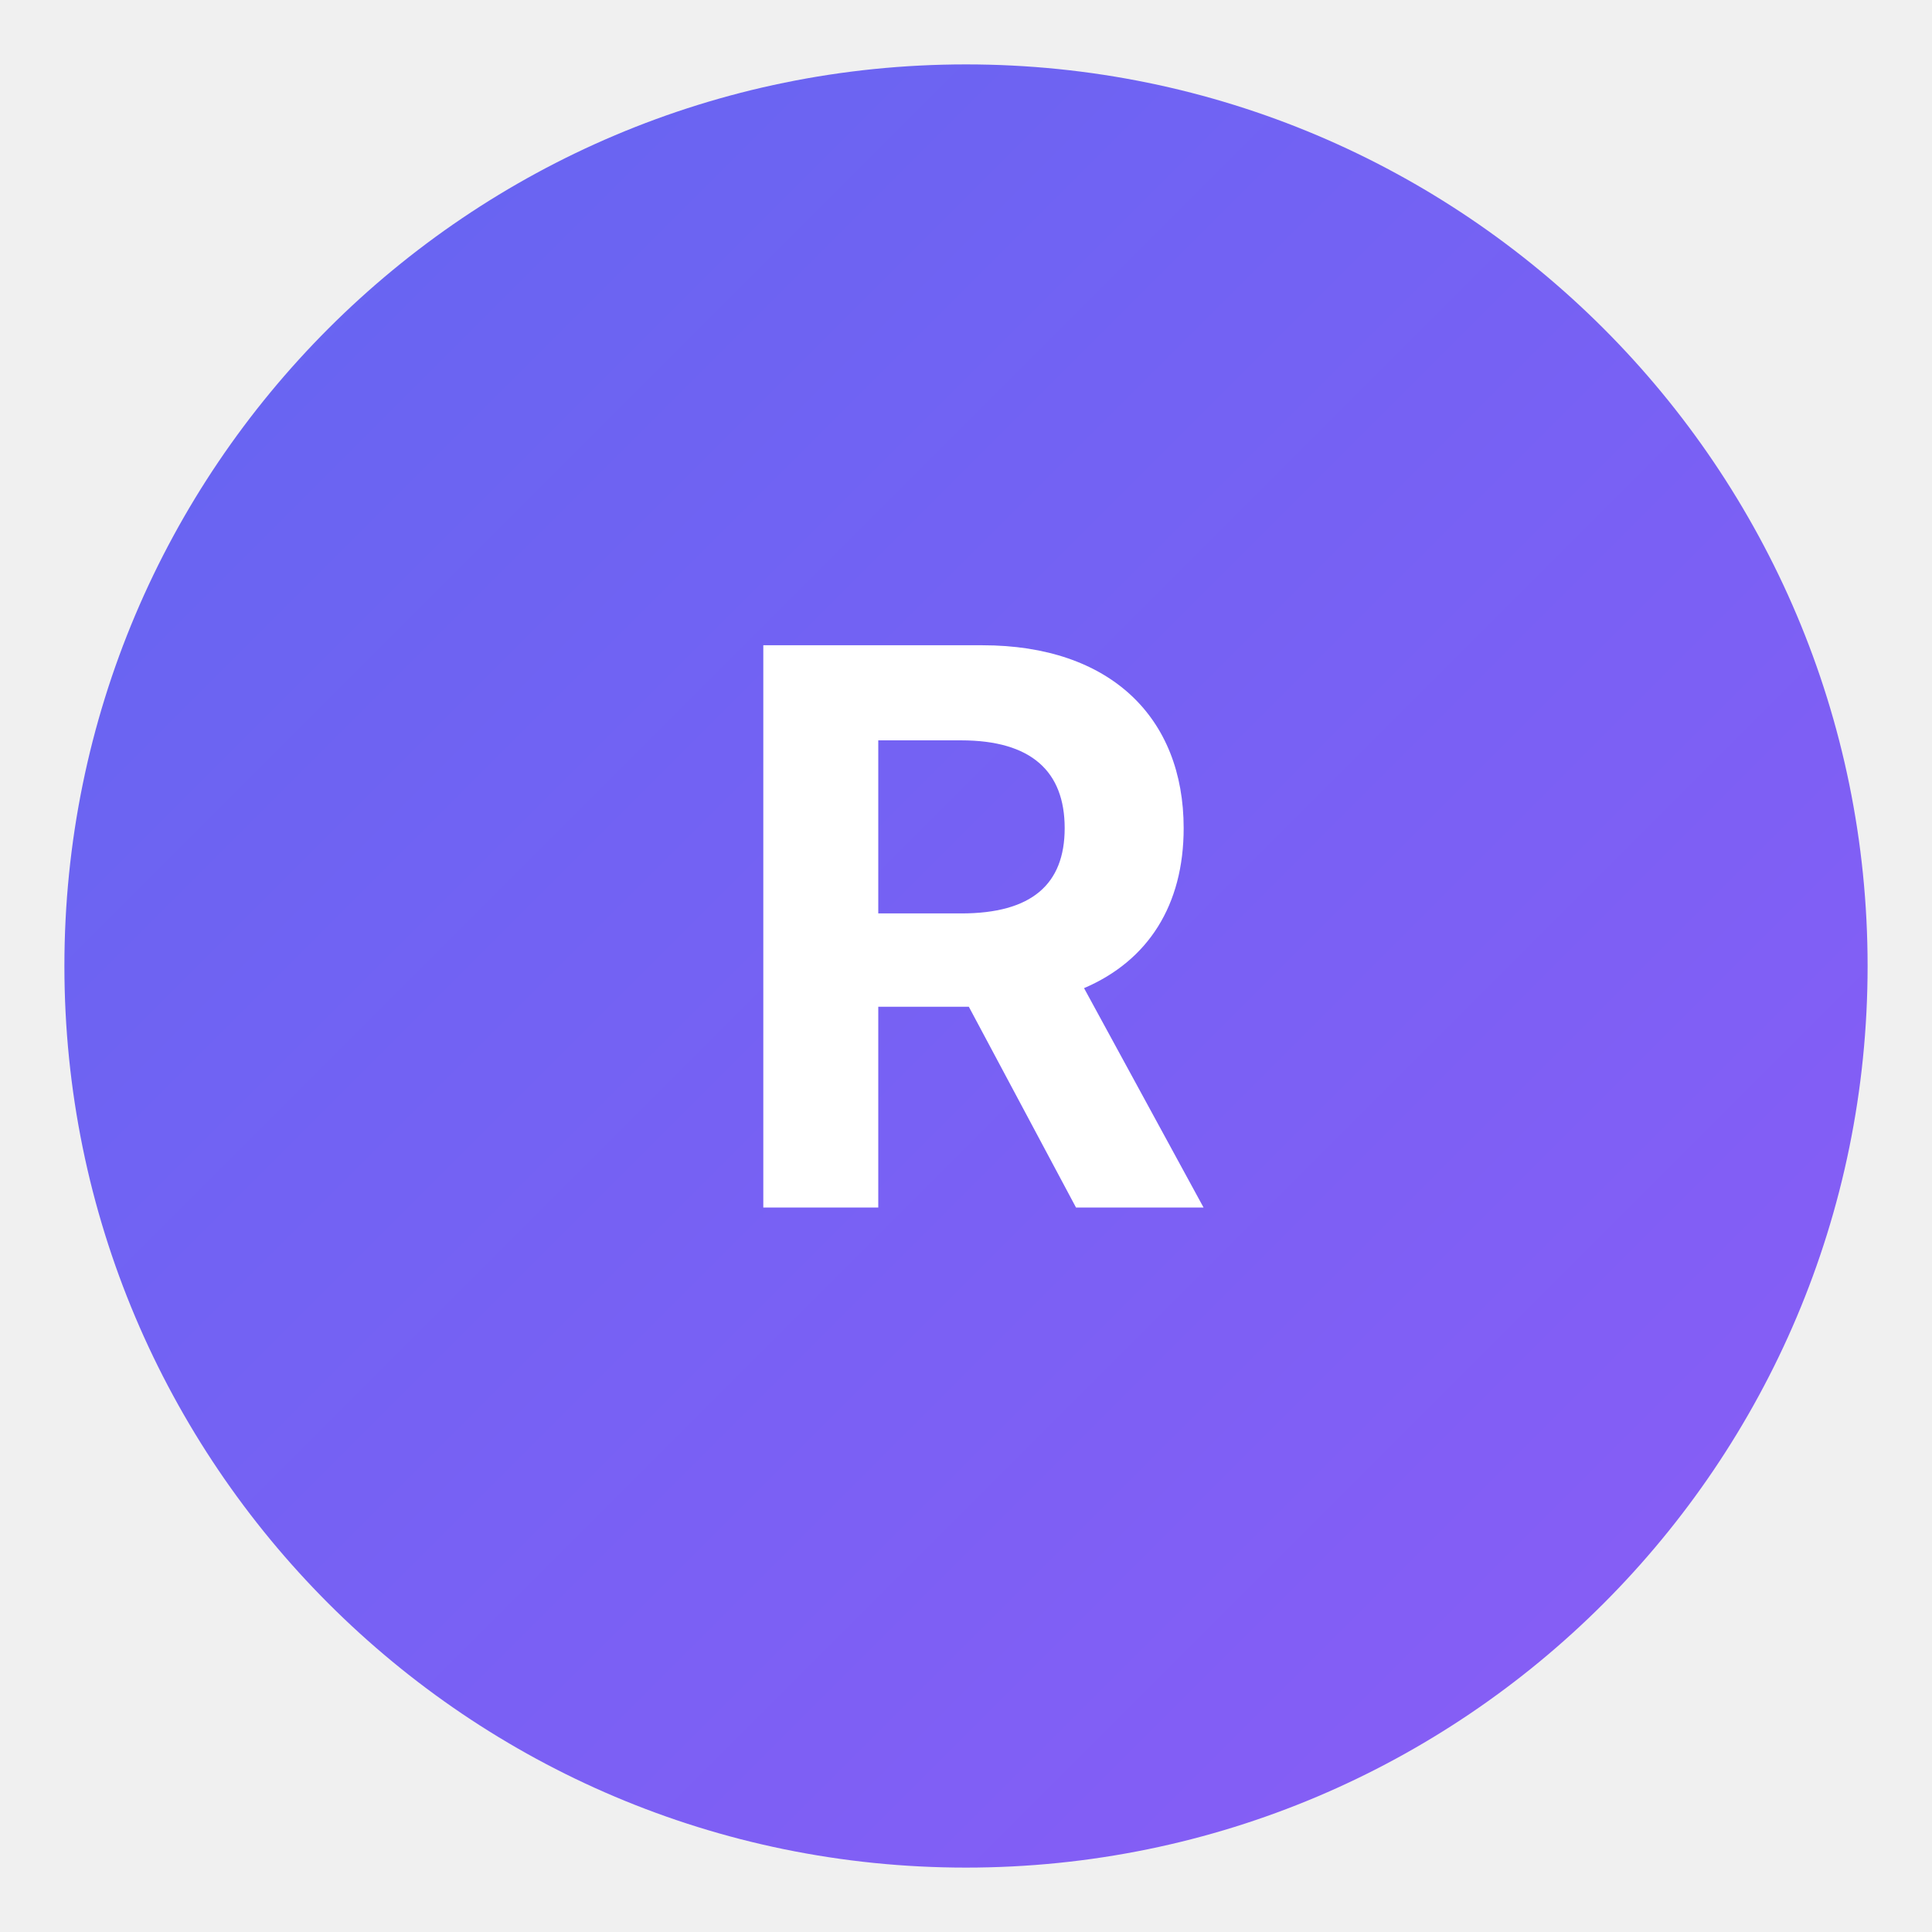
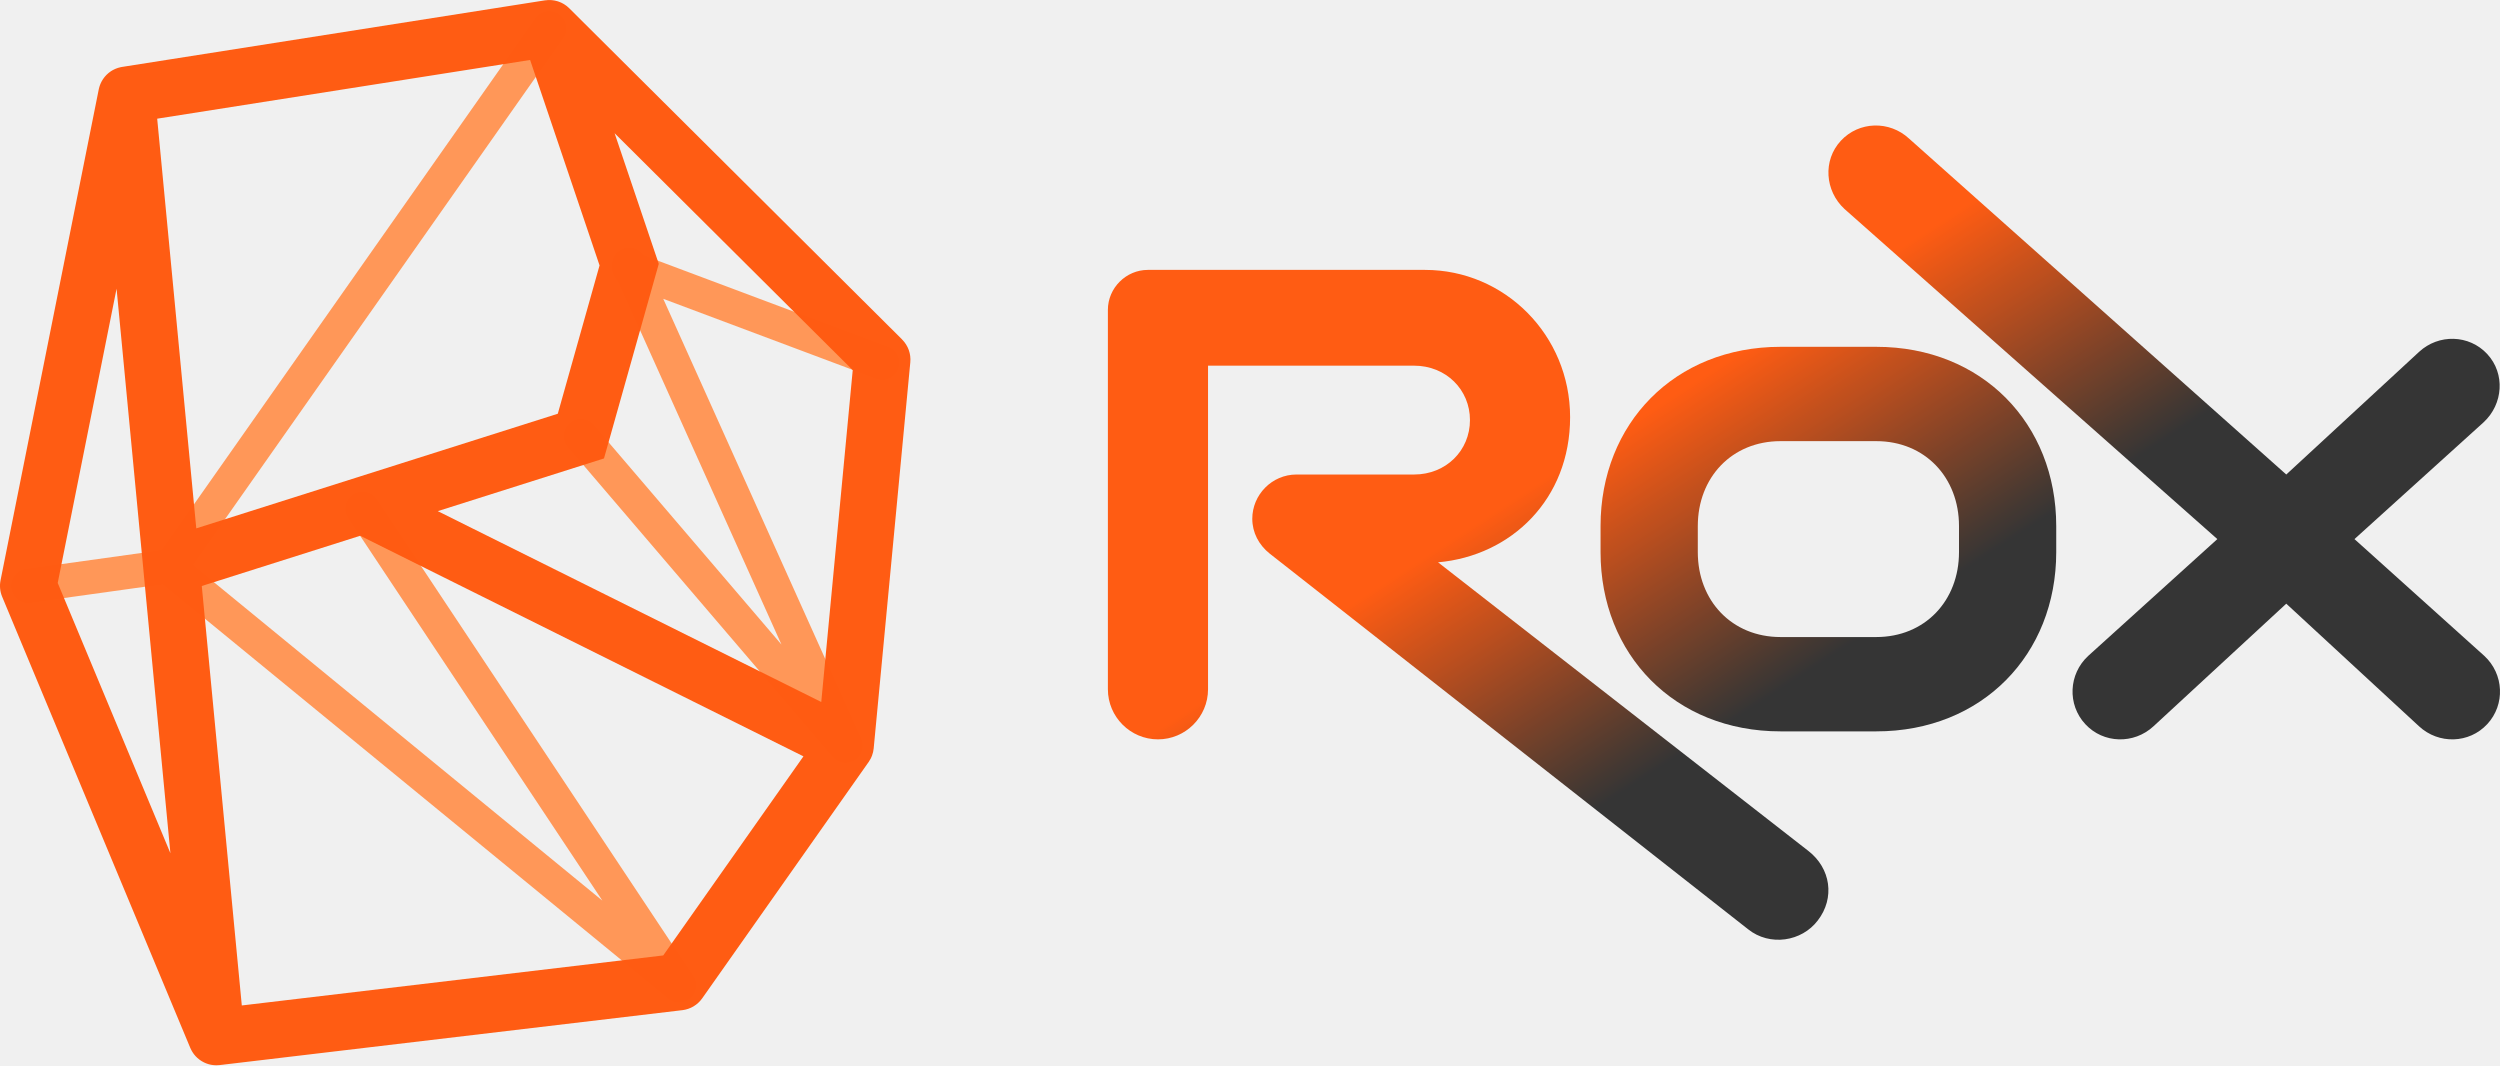
- <svg xmlns="http://www.w3.org/2000/svg" viewBox="0 0 120 120" fill="none">
+ <svg xmlns="http://www.w3.org/2000/svg" id="a" data-name="レイヤー 1" viewBox="0 0 1104.4 470.59">
  <defs>
-     <linearGradient id="grad1" x1="0%" y1="0%" x2="100%" y2="100%">
-       <stop offset="0%" style="stop-color:#6366f1;stop-opacity:1" />
-       <stop offset="100%" style="stop-color:#8b5cf6;stop-opacity:1" />
+     <linearGradient id="b" data-name="名称未設定グラデーション 93" x1="824.35" y1="280.04" x2="750.92" y2="166.96" gradientUnits="userSpaceOnUse">
+       <stop offset="0" stop-color="#333" />
+       <stop offset=".13" stop-color="#4d382e" />
+       <stop offset="1" stop-color="#ff5b11" />
    </linearGradient>
  </defs>
-   <circle cx="60" cy="60" r="56" fill="url(#grad1)" />
-   <text x="60" y="75" font-family="system-ui, -apple-system, sans-serif" font-size="48" font-weight="bold" fill="white" text-anchor="middle">R</text>
+   <g>
+     <g>
+       <path d="M392.34,153.3l-108.17-40.56c-2-2.99-5.91-4.19-9.3-2.67-3.03,1.36-4.7,4.48-4.38,7.61-.23,2.36.67,4.69,2.4,6.27l72.33,160.79-82.89-96.97c-2.69-3.15-7.43-3.52-10.57-.83-3.15,2.69-3.52,7.43-.83,10.57l116.91,136.76s.02.02.02.02c.06.07.13.14.2.21.16.17.33.34.5.5.08.07.17.15.26.22.18.15.37.28.56.41.08.05.15.1.23.15.55.34,1.14.6,1.75.79.09.03.18.05.26.07.22.06.45.11.68.15.1.02.21.04.31.05.28.04.56.06.84.06.03,0,.07,0,.1,0,.07,0,.14,0,.21-.01.16,0,.32-.01.48-.03.1,0,.19-.02.29-.04.15-.02.3-.04.45-.07.09-.02.18-.04.26-.06.17-.04.33-.08.49-.13.07-.02.14-.04.21-.07.2-.07.4-.15.6-.23.03-.01.05-.02.08-.03,0,0,.01,0,.02-.01.43-.2.85-.44,1.25-.72.11-.08.21-.16.32-.25.07-.05.14-.1.2-.16,0,0,.02-.02.03-.03.15-.13.28-.26.42-.4.04-.04.09-.08.13-.13.12-.12.23-.25.33-.39.05-.06.11-.12.16-.19.08-.1.15-.21.22-.31.07-.1.14-.2.21-.3.04-.06.07-.13.11-.19.09-.15.17-.3.25-.45.01-.03.02-.06.04-.08.09-.19.18-.38.25-.58.01-.03.02-.07.03-.1.07-.19.13-.38.19-.58.04-.14.07-.28.1-.43.02-.09.04-.18.06-.27.11-.65.14-1.32.07-1.99,0-.06,0-.11-.01-.17-.02-.13-.04-.26-.06-.4-.02-.11-.03-.23-.06-.34-.02-.09-.05-.18-.07-.26-.04-.16-.08-.31-.13-.47-.02-.06-.05-.13-.07-.19-.06-.17-.13-.35-.2-.52,0-.01,0-.03-.02-.04l-87.39-194.27,94.09,35.28c.87.33,1.76.48,2.63.48,3.04,0,5.89-1.86,7.02-4.87,1.45-3.88-.51-8.2-4.39-9.66Z" style="fill: #ff9758;" />
+       <path d="M166.41,220.59c-2.29-3.45-6.95-4.39-10.4-2.1-3.45,2.29-4.39,6.95-2.1,10.4l112.2,168.97L85.2,249.57,248.78,16.81c2.38-3.39,1.57-8.07-1.82-10.45-3.39-2.38-8.07-1.56-10.45,1.82L71.47,243.02l-60.01,8.37c-4.1.57-6.96,4.36-6.39,8.46.52,3.75,3.74,6.46,7.42,6.46.34,0,.69-.02,1.05-.07l58.41-8.15,223.3,183.03c1.39,1.13,3.07,1.7,4.75,1.7,1.8,0,3.61-.65,5.03-1.94,2.75-2.49,3.27-6.62,1.22-9.71l-139.84-210.59Z" style="fill: #ff9758;" />
+     </g>
+     <path d="M398.52,149.96L251.46,3.64s-.08-.06-.11-.1c-.27-.26-.55-.51-.85-.75-.07-.05-.13-.11-.2-.17-.36-.28-.74-.54-1.13-.78-.08-.05-.17-.09-.25-.14-.31-.18-.62-.35-.94-.5-.14-.07-.28-.12-.42-.18-.28-.12-.56-.23-.85-.33-.15-.05-.29-.1-.44-.14-.31-.09-.62-.17-.93-.24-.12-.03-.25-.06-.37-.08-.43-.08-.86-.14-1.29-.18-.01,0-.03,0-.04,0-.47-.04-.94-.05-1.42-.03-.07,0-.15.01-.22.02-.38.02-.76.06-1.14.11-.05,0-.1,0-.15.01L53.94,29.56c-.1.02-.2.04-.3.06-.14.02-.27.05-.41.08-.25.05-.5.12-.74.19-.12.03-.25.07-.37.1-.34.11-.67.23-.99.36-.12.05-.24.11-.37.17-.21.1-.43.2-.63.3-.14.07-.27.15-.41.22-.19.11-.38.22-.57.34-.12.08-.24.15-.36.24-.25.17-.49.35-.72.54-.05.04-.11.08-.16.13-.27.22-.53.46-.78.7-.08.08-.16.16-.23.24-.18.19-.36.38-.52.58-.08.09-.15.18-.23.27-.17.21-.34.44-.49.66-.05.08-.11.15-.16.23-.2.3-.39.61-.57.93-.04.07-.07.15-.11.22-.13.25-.25.49-.36.75-.06.13-.11.27-.17.4-.08.2-.16.41-.23.61-.05.15-.1.31-.15.46-.06.21-.12.42-.17.64-.04.15-.08.29-.11.44,0,0,0,.02,0,.03L.24,256.37c-.49,2.44-.24,4.97.72,7.26l83,199.06s.02.06.04.08l.05.12c.07.18.16.34.24.51.11.23.22.46.34.68.1.19.21.38.32.56.08.13.16.25.24.37.12.17.24.35.36.52.08.11.17.22.25.33.14.18.29.35.44.52.08.09.15.18.23.26.2.22.42.43.64.63.03.03.07.07.1.1.26.23.53.45.8.66.08.06.16.11.24.17.2.14.4.28.61.42.11.07.22.14.33.2.19.11.38.22.57.32.12.06.24.13.36.19.21.1.43.2.64.29.1.04.21.09.31.13.3.12.62.22.93.32.13.04.27.07.4.11.21.05.41.11.62.15.14.03.29.06.43.08.22.04.44.07.66.09.13.02.26.03.39.04.34.03.68.05,1.03.05.01,0,.02,0,.03,0,0,0,0,0,0,0,0,0,0,0,0,0,.01,0,.02,0,.04,0,.38,0,.77-.02,1.16-.06.05,0,.1-.02.15-.02.05,0,.09,0,.13,0l204.41-24.26c3.52-.42,6.7-2.31,8.75-5.22l73.53-104.41s0,0,0,0c.28-.4.53-.82.77-1.26.04-.07.07-.13.11-.2.03-.05.06-.11.09-.16.2-.4.37-.81.53-1.21.02-.04.03-.09.04-.14.15-.43.28-.86.39-1.3.03-.12.05-.24.08-.36.08-.39.14-.78.19-1.17,0-.07.03-.14.03-.21l16.18-170.59c.35-3.72-.98-7.4-3.63-10.04ZM362.8,310.11l-169.41-84.31,73.43-23.28,24.2-85.95-19.51-57.72,105.19,104.67-13.9,146.59ZM69.44,52.43l164.74-25.94,30.68,90.76-18.45,65.52-159.7,50.64-17.27-180.98ZM51.5,127.57l11.8,123.68s0,.06,0,.08l11.98,125.59-49.78-119.39,25.99-129.96ZM292.99,422.07l-186.17,22.1-17.68-185.3,69.98-22.19,195.81,97.44-61.94,87.95Z" style="fill: #ff5b11; isolation: isolate; opacity: .99;" />
+   </g>
+   <g style="isolation: isolate; opacity: .99;">
+     <g>
+       <path d="M560.9,244.56c-4.81-3.85-7.69-9.3-7.69-15.39,0-10.58,8.65-19.55,19.55-19.55h51.93c14.1,0,24.68-10.58,24.68-24.04s-10.58-24.04-24.68-24.04h-91.03v142.96c0,12.18-9.94,22.12-22.12,22.12s-22.12-9.94-22.12-22.12v-167.64c0-9.62,8.01-17.63,17.63-17.63h122.45c35.26,0,64.11,28.85,64.11,65.07s-25.96,61.22-58.34,64.11l163.56,127.47c9.94,7.69,11.86,20.83,4.17,30.77-7.05,9.3-21.16,11.54-30.77,3.85l-211.32-165.94Z" style="fill: url(#b);" />
+       <path d="M786.56,323.09c-46.8,0-79.5-33.98-79.5-79.17v-11.54c0-45.2,32.7-79.17,79.5-79.17h42.31c46.8,0,79.49,33.98,79.49,79.17v11.54c0,45.2-32.7,79.17-79.49,79.17h-42.31ZM865.41,232.38c0-21.48-15.07-37.5-36.54-37.5h-42.31c-21.48,0-36.54,16.03-36.54,37.5v11.54c0,21.48,15.07,37.5,36.54,37.5h42.31c21.48,0,36.54-16.03,36.54-37.5v-11.54Z" style="fill: url(#b);" />
+       <path d="M1009.98,266.68l-58.66,54.17c-8.65,8.01-22.12,7.69-30.13-.96-8.01-8.66-7.37-22.12,1.28-30.13l57.06-51.61-164.72-145.84c-8.65-8.01-9.62-21.48-1.6-30.13,8.01-8.65,21.48-8.98,30.13-.96l166.64,148.4,58.66-54.17c8.65-8.01,22.12-7.69,30.13.96,8.01,8.65,7.05,22.12-1.6,30.13l-57.06,51.61,57.38,51.61c8.65,8.01,9.3,21.48,1.28,30.13-8.01,8.65-21.48,8.97-30.13.96l-58.66-54.17Z" style="fill: url(#b);" />
+     </g>
+   </g>
</svg>
